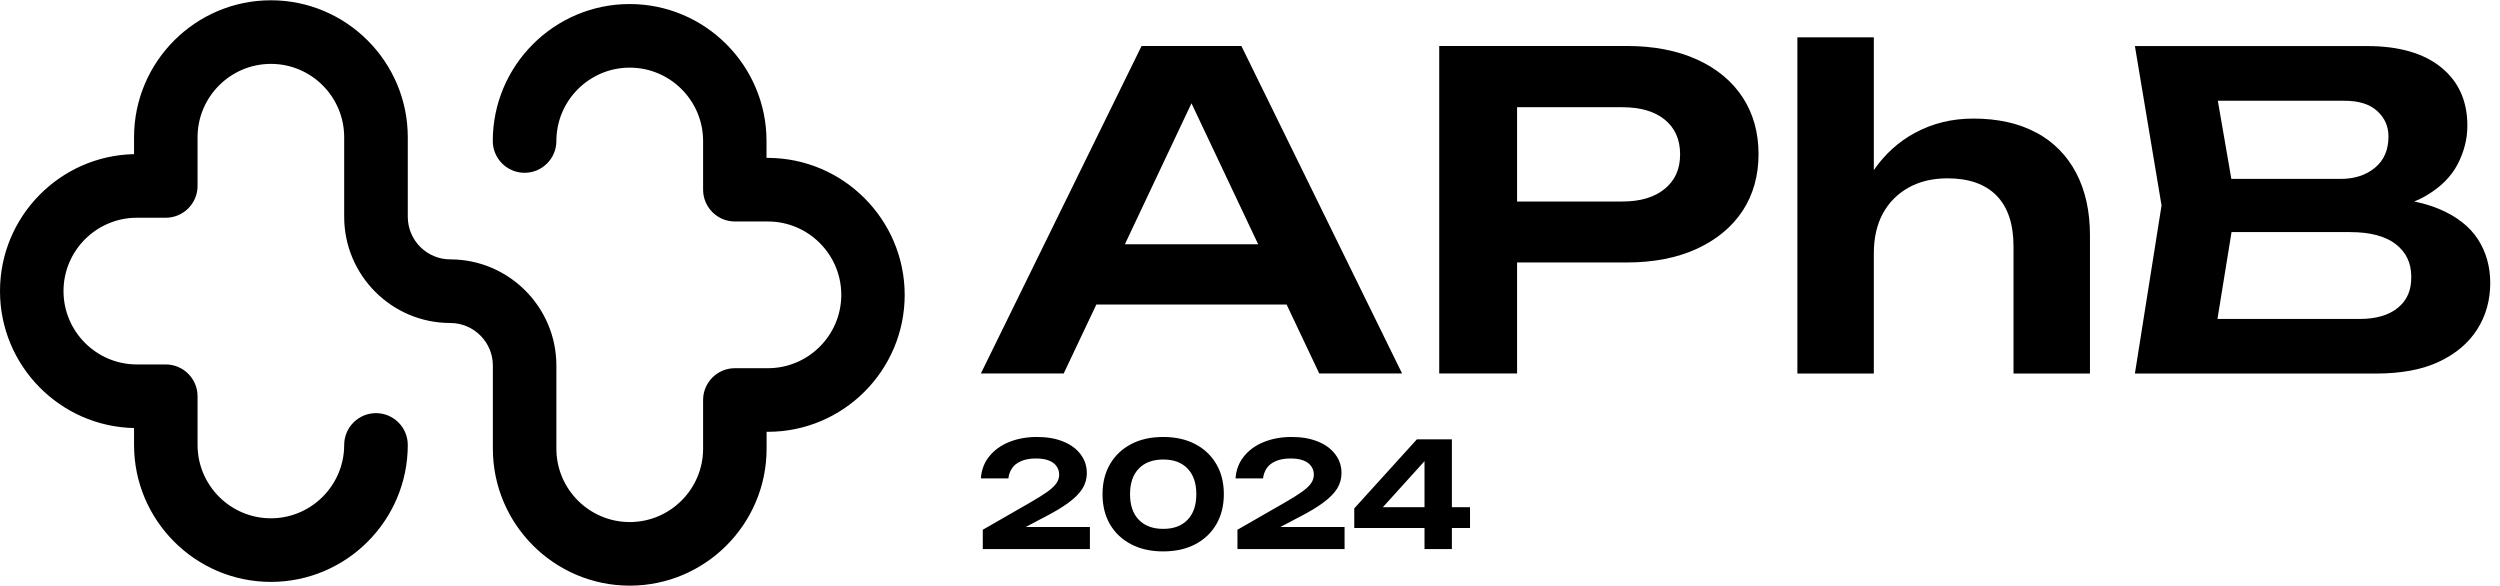
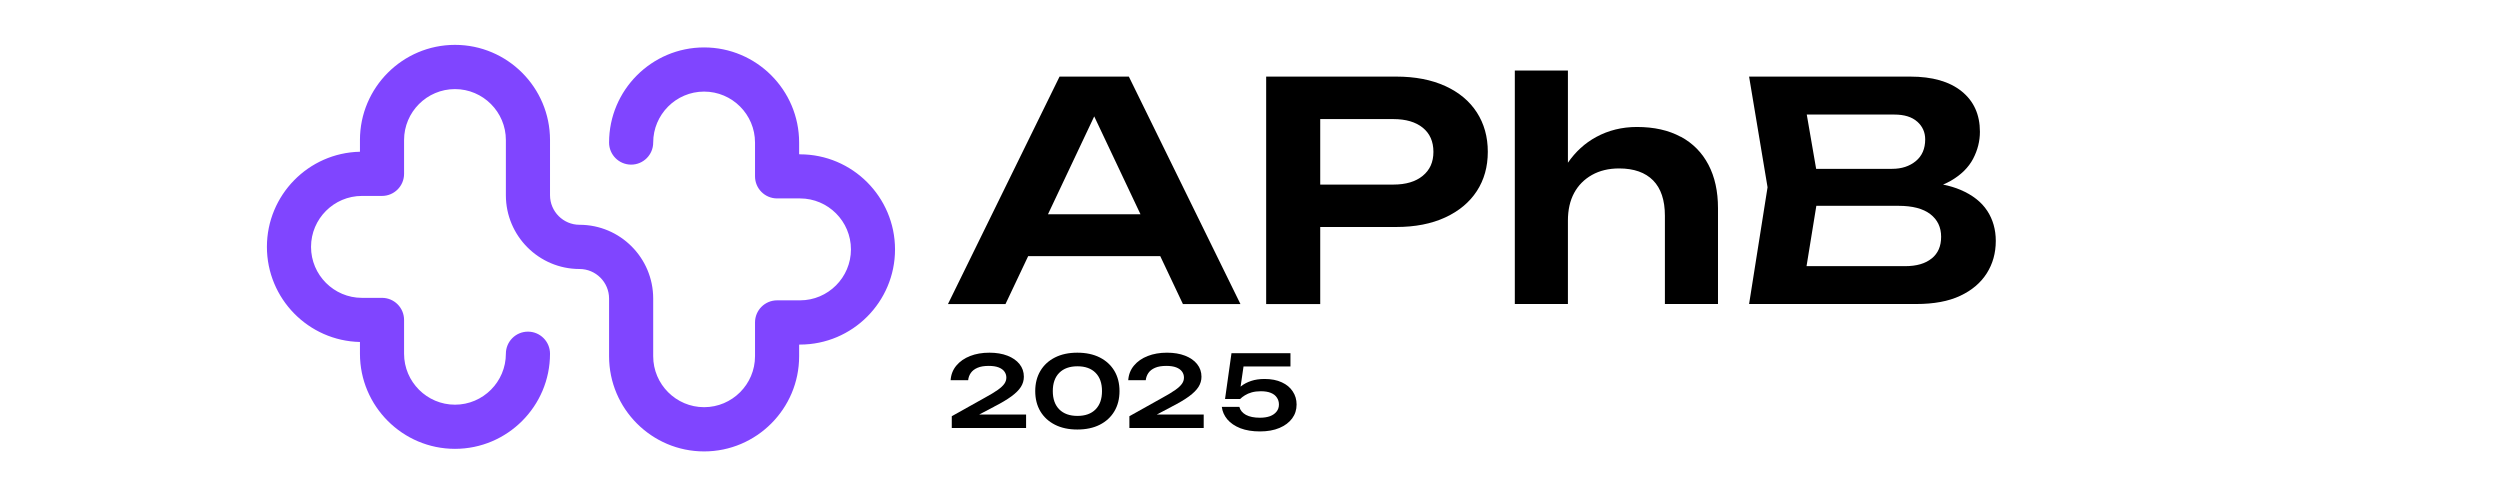
- <svg xmlns="http://www.w3.org/2000/svg" width="128" height="30" viewBox="0 0 205 48" fill="none">
-   <path d="M62.954 12.923H62.854V11.539C62.854 5.346 57.815 0.308 51.631 0.308C45.446 0.308 40.408 5.346 40.408 11.539C40.408 12.977 41.577 14.146 43.015 14.146C44.454 14.146 45.623 12.977 45.623 11.539C45.623 8.223 48.323 5.523 51.639 5.523C54.954 5.523 57.654 8.223 57.654 11.539V15.531C57.654 16.969 58.823 18.139 60.261 18.139H62.969C66.285 18.139 68.985 20.838 68.985 24.154C68.985 27.469 66.285 30.169 62.969 30.169H60.261C58.823 30.169 57.654 31.338 57.654 32.777V36.769C57.654 40.085 54.954 42.785 51.639 42.785C48.323 42.785 45.623 40.085 45.623 36.769V29.954C45.623 25.154 41.723 21.246 36.923 21.246C35 21.246 33.438 19.677 33.438 17.754V11.231C33.438 5.038 28.4 0 22.215 0C16.031 0 10.992 5.038 10.992 11.231V12.615C4.908 12.746 0 17.731 0 23.846C0 29.962 4.908 34.946 10.992 35.077V36.462C10.992 42.654 16.031 47.692 22.215 47.692C28.4 47.692 33.438 42.654 33.438 36.462C33.438 35.023 32.269 33.854 30.831 33.854C29.392 33.854 28.223 35.023 28.223 36.462C28.223 39.777 25.523 42.477 22.215 42.477C18.9 42.477 16.2 39.777 16.2 36.462V32.469C16.2 31.031 15.031 29.861 13.592 29.861H11.223C7.908 29.861 5.208 27.162 5.208 23.846C5.208 20.531 7.908 17.831 11.223 17.831H13.592C15.031 17.831 16.2 16.662 16.2 15.223V11.231C16.2 7.915 18.9 5.215 22.215 5.215C25.531 5.215 28.223 7.915 28.223 11.231V17.754C28.223 22.554 32.123 26.462 36.923 26.462C38.846 26.462 40.415 28.031 40.415 29.954V36.769C40.415 42.962 45.454 48 51.639 48C57.823 48 62.861 42.962 62.861 36.769V35.385H62.962C69.154 35.385 74.185 30.346 74.185 24.154C74.177 17.969 69.138 12.931 62.954 12.923Z" fill="black" />
-   <path d="M89.901 24.946H105.501L108.178 30.6H114.97L101.793 3.746H93.609L80.432 30.6H87.224L89.901 24.946ZM97.701 8.446L103.17 20.008H92.239L97.701 8.446Z" fill="black" />
-   <path d="M139.162 4.861C137.539 4.123 135.608 3.746 133.377 3.746H118.016V30.6H124.4V21.5H133.377C135.6 21.5 137.531 21.123 139.162 20.369C140.785 19.615 142.031 18.577 142.9 17.254C143.762 15.931 144.2 14.385 144.2 12.615C144.2 10.846 143.769 9.3 142.9 7.961C142.031 6.638 140.785 5.6 139.162 4.861ZM136.508 15.461C135.669 16.154 134.508 16.5 133.039 16.5H124.4V8.769H133.039C134.516 8.769 135.669 9.108 136.508 9.785C137.346 10.469 137.769 11.415 137.769 12.631C137.769 13.846 137.354 14.769 136.508 15.461Z" fill="black" />
-   <path d="M166.985 10.861C165.554 10.085 163.831 9.7 161.808 9.7C160.054 9.7 158.454 10.092 157 10.884C155.669 11.608 154.554 12.623 153.654 13.923V3.038H147.385V30.608H153.654V20.761C153.654 19.492 153.9 18.408 154.385 17.5C154.877 16.592 155.577 15.884 156.485 15.369C157.4 14.854 158.469 14.6 159.692 14.6C161.446 14.6 162.785 15.069 163.716 16.015C164.639 16.954 165.108 18.346 165.108 20.192V30.608H171.377V19.285C171.377 17.3 171 15.592 170.246 14.161C169.492 12.723 168.408 11.623 166.977 10.846L166.985 10.861Z" fill="black" />
-   <path d="M203.186 19.592C202.509 18.554 201.462 17.731 200.032 17.123C199.416 16.862 198.724 16.654 197.97 16.5C198.301 16.362 198.609 16.215 198.886 16.054C200.101 15.354 200.978 14.485 201.516 13.462C202.055 12.431 202.324 11.369 202.324 10.277C202.324 8.246 201.601 6.654 200.163 5.492C198.724 4.331 196.701 3.754 194.101 3.754H175.062L177.247 16.823L175.062 30.608H194.816C196.893 30.608 198.624 30.285 199.993 29.639C201.37 28.992 202.416 28.108 203.132 26.985C203.847 25.862 204.201 24.585 204.201 23.154C204.193 21.815 203.855 20.623 203.186 19.592ZM194.916 9.069C195.547 9.631 195.855 10.331 195.855 11.169C195.855 12.269 195.486 13.123 194.747 13.731C194.009 14.338 193.078 14.646 191.947 14.646H182.97L181.862 8.239H192.209C193.393 8.231 194.293 8.508 194.916 9.069ZM196.624 25.215C195.886 25.823 194.839 26.131 193.486 26.131H181.832L182.986 19.008H192.693C194.347 19.008 195.593 19.338 196.447 19.992C197.301 20.654 197.724 21.538 197.724 22.662C197.739 23.785 197.37 24.615 196.624 25.215Z" fill="black" />
-   <path d="M80.432 39.204C80.48 38.508 80.708 37.908 81.116 37.404C81.524 36.892 82.064 36.5 82.736 36.228C83.416 35.948 84.184 35.808 85.04 35.808C85.856 35.808 86.568 35.932 87.176 36.18C87.792 36.428 88.268 36.776 88.604 37.224C88.948 37.672 89.12 38.188 89.12 38.772C89.12 39.228 89 39.652 88.76 40.044C88.52 40.428 88.14 40.812 87.62 41.196C87.1 41.58 86.416 41.988 85.568 42.42L82.976 43.788L82.844 43.188H89.372V45H80.588V43.416L84.452 41.196C85.068 40.844 85.548 40.544 85.892 40.296C86.244 40.04 86.492 39.804 86.636 39.588C86.78 39.372 86.852 39.14 86.852 38.892C86.852 38.636 86.78 38.408 86.636 38.208C86.5 38.008 86.292 37.852 86.012 37.74C85.732 37.628 85.38 37.572 84.956 37.572C84.452 37.572 84.036 37.648 83.708 37.8C83.38 37.944 83.136 38.14 82.976 38.388C82.816 38.636 82.72 38.908 82.688 39.204H80.432ZM95.387 45.192C94.371 45.192 93.491 44.996 92.747 44.604C92.003 44.212 91.427 43.668 91.019 42.972C90.611 42.268 90.407 41.444 90.407 40.5C90.407 39.564 90.611 38.744 91.019 38.04C91.427 37.336 92.003 36.788 92.747 36.396C93.491 36.004 94.371 35.808 95.387 35.808C96.395 35.808 97.271 36.004 98.015 36.396C98.759 36.788 99.335 37.336 99.743 38.04C100.151 38.736 100.355 39.556 100.355 40.5C100.355 41.436 100.151 42.256 99.743 42.96C99.335 43.664 98.759 44.212 98.015 44.604C97.271 44.996 96.395 45.192 95.387 45.192ZM95.387 43.344C96.243 43.344 96.907 43.096 97.379 42.6C97.859 42.104 98.099 41.404 98.099 40.5C98.099 39.596 97.859 38.896 97.379 38.4C96.907 37.904 96.243 37.656 95.387 37.656C94.531 37.656 93.863 37.904 93.383 38.4C92.903 38.896 92.663 39.596 92.663 40.5C92.663 41.404 92.903 42.104 93.383 42.6C93.863 43.096 94.531 43.344 95.387 43.344ZM101.315 39.204C101.363 38.508 101.591 37.908 101.999 37.404C102.407 36.892 102.947 36.5 103.619 36.228C104.299 35.948 105.067 35.808 105.923 35.808C106.739 35.808 107.451 35.932 108.059 36.18C108.675 36.428 109.151 36.776 109.487 37.224C109.831 37.672 110.003 38.188 110.003 38.772C110.003 39.228 109.883 39.652 109.643 40.044C109.403 40.428 109.023 40.812 108.503 41.196C107.983 41.58 107.299 41.988 106.451 42.42L103.859 43.788L103.727 43.188H110.255V45H101.471V43.416L105.335 41.196C105.951 40.844 106.431 40.544 106.775 40.296C107.127 40.04 107.375 39.804 107.519 39.588C107.663 39.372 107.735 39.14 107.735 38.892C107.735 38.636 107.663 38.408 107.519 38.208C107.383 38.008 107.175 37.852 106.895 37.74C106.615 37.628 106.263 37.572 105.839 37.572C105.335 37.572 104.919 37.648 104.591 37.8C104.263 37.944 104.019 38.14 103.859 38.388C103.699 38.636 103.603 38.908 103.571 39.204H101.315ZM119.054 36V45H116.81V36.984H117.542L112.742 42.288L112.718 41.568H120.542V43.272H111.05V41.664L116.186 36H119.054Z" fill="black" />
+ <svg xmlns="http://www.w3.org/2000/svg" width="2173" height="432" viewBox="0 0 2173 432" fill="none">
+   <path d="M695.354 134.091H694.607V123.91C694.607 78.298 657.541 41.225 612.006 41.225C566.472 41.225 529.406 78.326 529.406 123.91C529.406 134.504 537.993 143.095 548.59 143.095C559.187 143.095 567.757 134.504 567.757 123.91C567.757 99.487 587.632 79.612 612.006 79.612C636.404 79.612 656.262 99.487 656.262 123.91V153.281C656.262 163.882 664.849 172.472 675.446 172.472H695.388C719.786 172.472 739.643 192.353 739.643 216.77C739.643 241.175 719.786 261.057 695.388 261.057H675.446C664.849 261.057 656.262 269.647 656.262 280.247V309.619C656.262 334.041 636.404 353.922 612.006 353.922C587.632 353.922 567.757 334.041 567.757 309.619V259.466C567.757 224.114 539.052 195.382 503.729 195.382C489.589 195.382 478.075 183.848 478.075 169.68V121.673C478.075 76.073 441.003 39 395.469 39C349.94 39 312.868 76.101 312.868 121.673V131.894C268.098 132.828 232 169.561 232 214.573C232 259.567 268.098 296.3 312.868 297.252V307.456C312.868 353.056 349.94 390.134 395.469 390.134C441.003 390.134 478.075 353.039 478.075 307.456C478.075 296.855 469.488 288.265 458.891 288.265C448.294 288.265 439.707 296.855 439.707 307.456C439.707 331.872 419.849 351.754 395.469 351.754C371.077 351.754 351.219 331.872 351.219 307.456V278.078C351.219 267.484 342.632 258.894 332.035 258.894H314.601C290.209 258.894 270.351 239.007 270.351 214.59C270.351 190.19 290.209 170.303 314.601 170.303H332.035C342.632 170.303 351.219 161.713 351.219 151.118V121.741C351.219 97.324 371.077 77.443 395.469 77.443C419.849 77.443 439.707 97.324 439.707 121.741V169.731C439.707 205.065 468.429 233.814 503.729 233.814C517.892 233.814 529.406 245.349 529.406 259.516V309.687C529.406 355.287 566.472 392.371 612.006 392.371C657.541 392.371 694.607 355.253 694.607 309.687V299.505H695.354C740.923 299.505 777.955 262.387 777.955 216.827C777.955 171.237 740.889 134.142 695.354 134.142V134.091Z" fill="#8045FF" />
+   <path d="M951.088 101.151L991.324 186.259H910.886L951.105 101.151H951.088ZM893.678 222.641H1008.5L1028.19 264.277H1078.19L981.197 66.581H920.962L823.972 264.277H873.973L893.678 222.641Z" fill="black" />
+   <path d="M1236.67 152.796C1230.49 157.903 1221.97 160.434 1211.12 160.434H1147.54V103.509H1211.12C1221.97 103.509 1230.49 106.017 1236.67 111.006C1242.85 116.029 1245.93 123.022 1245.93 131.98C1245.93 140.933 1242.85 147.722 1236.67 152.796ZM1256.17 74.766C1244.2 69.318 1230 66.578 1213.59 66.578H1100.55V264.28H1147.54V197.303H1213.59C1229.97 197.303 1244.16 194.551 1256.17 189.008C1268.13 183.487 1277.3 175.831 1283.66 166.08C1290.01 156.329 1293.2 144.953 1293.2 131.946C1293.2 118.939 1290.01 107.541 1283.66 97.688C1277.3 87.852 1268.13 80.207 1256.17 74.766Z" fill="black" />
+   <path d="M1460.91 118.92C1450.4 113.206 1437.7 110.364 1422.79 110.364C1409.89 110.364 1398.08 113.274 1387.44 119.056C1377.64 124.356 1369.45 131.859 1362.83 141.434V61.303H1316.68V264.243H1362.83V191.746C1362.83 182.431 1364.63 174.447 1368.22 167.759C1371.82 161.089 1376.98 155.879 1383.69 152.085C1390.41 148.308 1398.29 146.406 1407.31 146.406C1420.19 146.406 1430.06 149.888 1436.9 156.813C1443.7 163.739 1447.13 173.977 1447.13 187.538V264.226H1493.28V180.919C1493.28 166.338 1490.52 153.767 1484.99 143.218C1479.46 132.651 1471.46 124.531 1460.95 118.835L1460.91 118.92Z" fill="black" />
+   <path d="M1679.06 224.6C1673.62 229.085 1665.92 231.338 1655.98 231.338H1570.24L1578.76 178.898H1650.19C1662.37 178.898 1671.56 181.321 1677.83 186.134C1684.1 190.982 1687.23 197.51 1687.23 205.789C1687.23 214.051 1684.53 220.166 1679.09 224.634L1679.06 224.6ZM1666.49 105.738C1671.11 109.877 1673.38 115.007 1673.38 121.174C1673.38 129.243 1670.65 135.545 1665.24 140.013C1659.79 144.498 1652.93 146.751 1644.64 146.751H1578.59L1570.44 99.577H1646.58C1655.24 99.577 1661.88 101.638 1666.47 105.755L1666.49 105.738ZM1727.29 183.224C1722.31 175.585 1714.58 169.509 1704.08 165.024C1699.54 163.082 1694.47 161.576 1688.91 160.415C1691.31 159.413 1693.58 158.32 1695.66 157.125C1704.61 151.95 1711.05 145.574 1715.02 138.025C1718.98 130.455 1720.94 122.646 1720.94 114.554C1720.94 99.611 1715.64 87.884 1705.05 79.356C1694.45 70.828 1679.58 66.581 1660.43 66.581H1520.31L1536.36 162.771L1520.31 264.244H1665.66C1680.96 264.244 1693.67 261.888 1703.78 257.126C1713.91 252.38 1721.6 245.886 1726.86 237.607C1732.1 229.345 1734.74 219.957 1734.74 209.413C1734.74 199.572 1732.26 190.812 1727.28 183.173L1727.29 183.224Z" fill="black" />
+   <path d="M863.951 353.522C870.217 350.317 875.255 347.356 879.048 344.57C882.84 341.795 885.608 339.06 887.34 336.325C889.09 333.59 889.939 330.612 889.939 327.424C889.939 323.267 888.693 319.609 886.18 316.478C883.672 313.324 880.157 310.917 875.691 309.168C871.225 307.435 865.977 306.551 859.988 306.551C853.716 306.551 848.106 307.525 843.176 309.462C838.257 311.404 834.294 314.156 831.3 317.724C828.305 321.291 826.624 325.532 826.279 330.453H841.529C841.755 328.165 842.519 326.087 843.799 324.202C845.095 322.316 847.02 320.804 849.595 319.7C852.159 318.573 855.465 318.035 859.45 318.035C862.858 318.035 865.683 318.471 867.93 319.315C870.183 320.181 871.881 321.376 873.008 322.922C874.145 324.462 874.717 326.229 874.717 328.222C874.717 330.108 874.145 331.874 873.008 333.517C871.881 335.181 869.957 336.982 867.29 338.89C864.607 340.793 860.854 343.081 856.054 345.68L827.281 361.767V372.039H891.875V360.312H851.107L863.985 353.539L863.951 353.522Z" fill="black" />
+   <path d="M952.248 355.86C948.523 359.62 943.282 361.506 936.528 361.506C929.775 361.506 924.494 359.62 920.741 355.86C916.982 352.083 915.092 346.783 915.092 339.943C915.092 333.103 916.982 327.785 920.741 324.026C924.494 320.271 929.775 318.38 936.528 318.38C943.282 318.38 948.523 320.271 952.248 324.026C955.99 327.785 957.858 333.103 957.858 339.943C957.858 346.783 955.99 352.083 952.248 355.86ZM955.933 310.707C950.465 307.938 943.955 306.551 936.404 306.551C928.858 306.551 922.467 307.938 916.982 310.707C911.508 313.482 907.268 317.378 904.291 322.4C901.313 327.423 899.825 333.278 899.825 339.943C899.825 346.613 901.313 352.553 904.291 357.542C907.285 362.531 911.508 366.41 916.982 369.179C922.45 371.948 928.909 373.335 936.404 373.335C943.904 373.335 950.465 371.965 955.933 369.179C961.39 366.41 965.613 362.531 968.608 357.491C971.602 352.468 973.074 346.613 973.074 339.943C973.074 333.278 971.602 327.372 968.608 322.349C965.613 317.361 961.39 313.482 955.933 310.707Z" fill="black" />
+   <path d="M1018.33 353.522C1024.6 350.317 1029.64 347.356 1033.43 344.57C1037.22 341.795 1039.97 339.06 1041.72 336.325C1043.45 333.59 1044.32 330.612 1044.32 327.424C1044.32 323.267 1043.06 319.609 1040.54 316.478C1038.05 313.324 1034.54 310.917 1030.07 309.168C1025.59 307.435 1020.36 306.551 1014.37 306.551C1008.1 306.551 1002.49 307.525 997.558 309.462C992.622 311.404 988.659 314.156 985.682 317.724C982.682 321.291 981.006 325.532 980.661 330.453H995.894C996.137 328.165 996.901 326.087 998.18 324.202C999.46 322.316 1001.4 320.804 1003.96 319.7C1006.52 318.573 1009.83 318.035 1013.83 318.035C1017.24 318.035 1020.06 318.471 1022.31 319.315C1024.56 320.181 1026.25 321.376 1027.39 322.922C1028.53 324.462 1029.1 326.229 1029.1 328.222C1029.1 330.108 1028.53 331.874 1027.39 333.517C1026.25 335.181 1024.34 336.982 1021.66 338.89C1018.99 340.793 1015.21 343.081 1010.44 345.68L981.663 361.767V372.039H1046.26V360.312H1005.47L1018.35 353.539L1018.33 353.522Z" fill="black" />
+   <path d="M1070.4 307H1121.67V318.556H1075.09L1081.32 315.444L1077.53 341.489H1073.47C1074.85 339.356 1076.69 337.37 1078.97 335.533C1081.32 333.696 1084.18 332.215 1087.55 331.089C1090.92 329.963 1094.8 329.4 1099.19 329.4C1105.03 329.4 1110.03 330.378 1114.18 332.333C1118.33 334.23 1121.49 336.867 1123.66 340.244C1125.89 343.563 1127 347.356 1127 351.622C1127 356.185 1125.71 360.215 1123.12 363.711C1120.53 367.207 1116.86 369.963 1112.1 371.978C1107.35 373.993 1101.69 375 1095.13 375C1088.63 375 1082.97 374.081 1078.16 372.244C1073.34 370.348 1069.55 367.77 1066.78 364.511C1064.08 361.252 1062.48 357.637 1062 353.667H1077.26C1077.98 356.57 1079.88 358.881 1082.94 360.6C1086.01 362.259 1090.08 363.089 1095.13 363.089C1098.5 363.089 1101.42 362.644 1103.89 361.756C1106.36 360.807 1108.25 359.474 1109.58 357.756C1110.96 356.037 1111.65 353.993 1111.65 351.622C1111.65 349.311 1111.05 347.296 1109.85 345.578C1108.7 343.8 1106.96 342.437 1104.61 341.489C1102.32 340.541 1099.41 340.067 1095.85 340.067C1092.97 340.067 1090.35 340.393 1088 341.044C1085.71 341.696 1083.73 342.556 1082.04 343.622C1080.42 344.63 1079.03 345.696 1077.89 346.822H1064.8L1070.4 307Z" fill="black" />
</svg>
